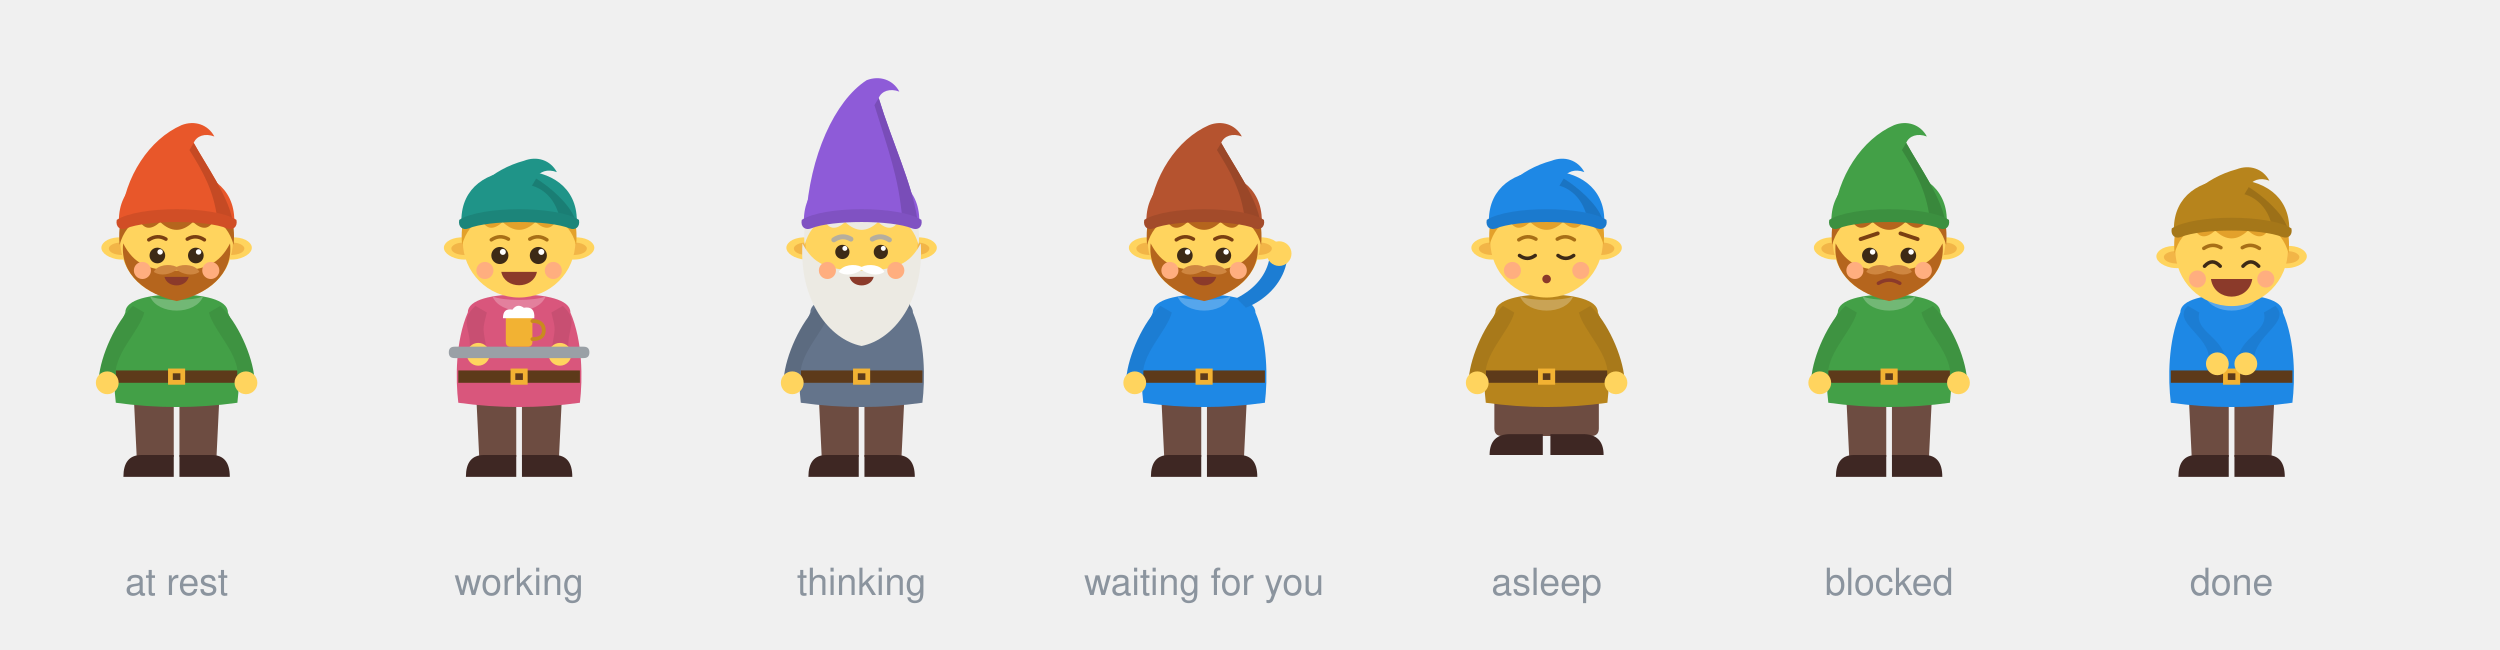
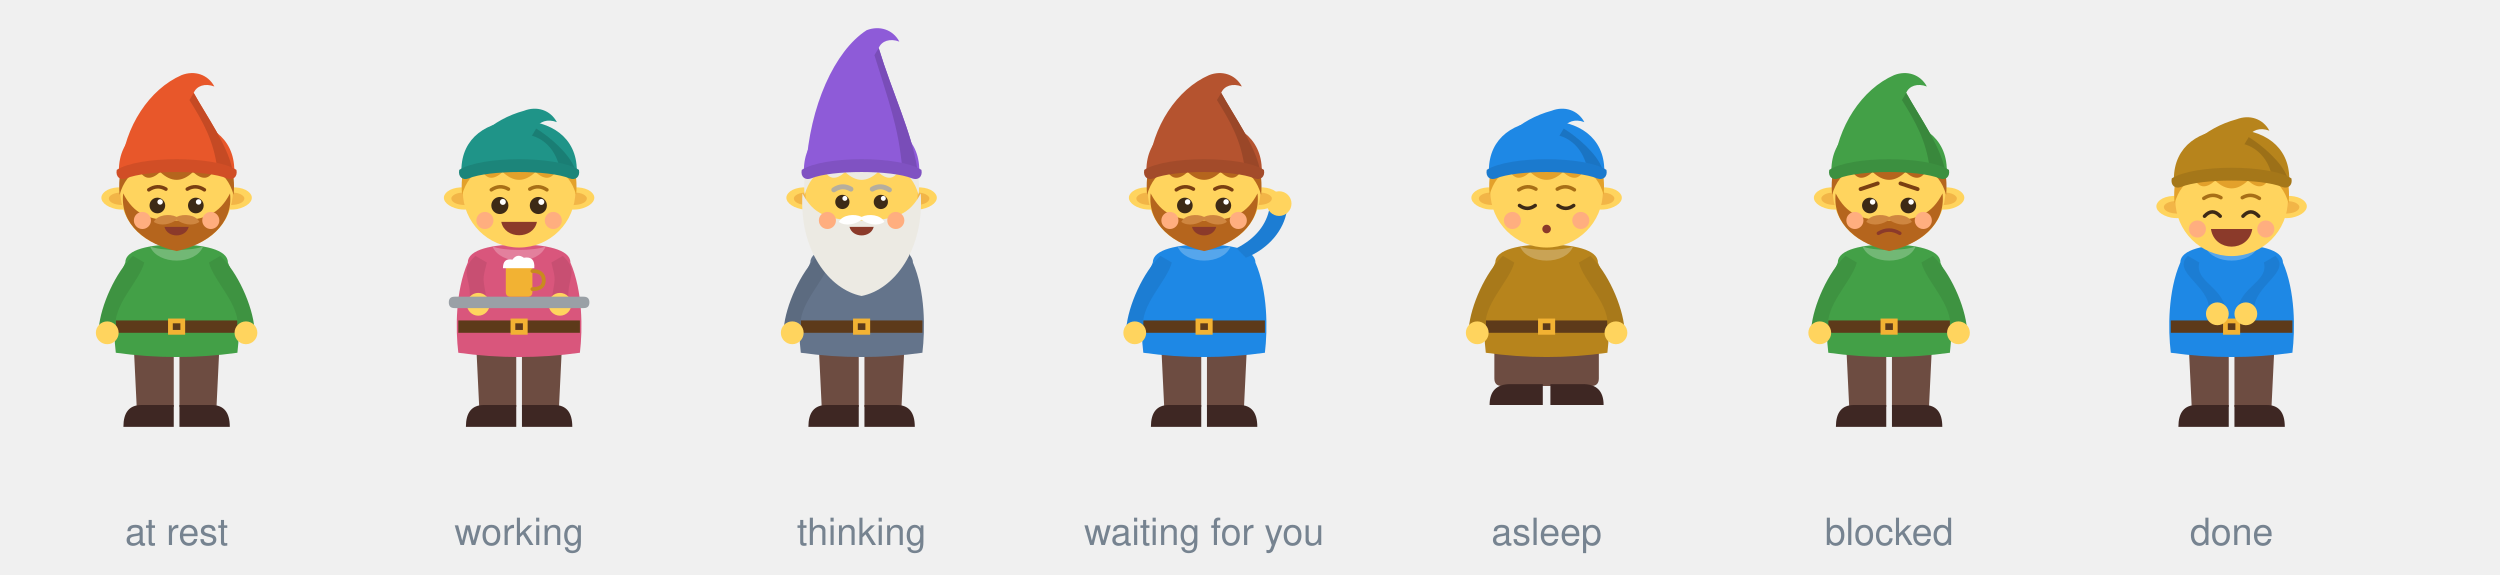
- <svg xmlns="http://www.w3.org/2000/svg" viewBox="0 0 1000 260" role="img" aria-label="Seven Heinzelmännchen showing what they are up to: at rest, working, thinking, waiting for you, asleep, blocked and done">
+ <svg xmlns="http://www.w3.org/2000/svg" viewBox="0 20 1000 230" role="img" aria-label="Seven Heinzelmännchen showing what they are up to: at rest, working, thinking, waiting for you, asleep, blocked and done">
  <g transform="translate(22 30) scale(0.19)">
    <path d="M166 680 H250 V804 H172 Z" fill="#6D4C41" />
    <path d="M346 680 H262 V804 H340 Z" fill="#6D4C41" />
    <path d="M144 846 Q144 800 182 800 H250 V846 Z" fill="#3E2723" />
    <path d="M368 846 Q368 800 330 800 H262 V846 Z" fill="#3E2723" />
    <path d="M148 500 C148 472 202 462 256 462 C310 462 364 472 364 500 C390 560 390 640 384 690 Q256 708 128 690 C122 640 122 560 148 500 Z" fill="#43A047" />
    <path d="M200 466 C216 506 296 506 312 466 C290 476 222 476 200 466 Z" fill="#72B875" />
    <path d="M128 622 H384 V648 H128 Z" fill="#5D3A1A" />
    <path d="M238 618 H274 V652 H238 Z M248 628 V642 H264 V628 Z" fill="#F2B233" />
    <path d="M164 486 C128 520 96 590 92 640 L128 640 C120 590 178 540 188 500 Z" fill="#3E9341" />
    <circle cx="110" cy="648" r="24" fill="#FFD45E" />
    <path d="M348 486 C384 520 416 590 420 640 L384 640 C392 590 334 540 324 500 Z" fill="#3E9341" />
    <circle cx="402" cy="648" r="24" fill="#FFD45E" />
    <g transform="matrix(0.75 0 0 0.75 64 173)">
      <path d="M112 226 C82 222 54 230 46 248 C40 264 58 280 86 286 C98 288 108 288 114 286 Z" fill="#FFD45E" />
      <path d="M400 226 C430 222 458 230 466 248 C472 264 454 280 426 286 C414 288 404 288 398 286 Z" fill="#FFD45E" />
      <path d="M108 240 C88 238 70 244 66 254 C64 264 76 272 94 274 C100 275 106 275 110 274 Z" fill="#F2B547" />
      <path d="M404 240 C424 238 442 244 446 254 C448 264 436 272 418 274 C412 275 406 275 402 274 Z" fill="#F2B547" />
      <circle cx="256" cy="236" r="158" fill="#FFD45E" />
      <path d="M96 246 C84 120 168 48 256 48 C344 48 428 120 416 246 C406 210 386 186 362 174 Q342 218 302 182 Q256 226 210 182 Q170 218 150 174 C126 186 106 210 96 246 Z" fill="#B5651D" />
      <path d="M106 242 C96 331.1 173.5 386 256 404 C338.5 386 416 331.1 406 242 C376 300 336 318 256 318 C176 318 136 300 106 242 Z" fill="#B5651D" />
      <path d="M94 178 C94 84 168 38 256 38 C344 38 418 84 418 178 Z" fill="#E8572A" />
      <path d="M100 172 C110 54.1 180 -50.7 270 -90 C306 -104 344 -92 362 -58 C336 -68 312 -60 304 -40 C342 27.9 398 106.5 412 172 Z" fill="#E8572A" />
      <path d="M304 -40 C342 27.9 398 106.5 412 172 L370 172 C360 93.4 330 41 292 -20 Z" fill="#C54A24" />
      <path d="M88 176 C150 136 362 136 424 176 C428 196 414 206 398 200 C340 176 172 176 114 200 C98 206 84 196 88 176 Z" fill="#D14E26" />
      <circle cx="160" cy="318" r="24" fill="#FFAE7F" />
      <circle cx="352" cy="318" r="24" fill="#FFAE7F" />
      <path d="M178 232 Q202 216 226 230" fill="none" stroke="#7A3F12" stroke-width="10" stroke-linecap="round" stroke-linejoin="round" />
      <path d="M286 230 Q310 216 334 232" fill="none" stroke="#7A3F12" stroke-width="10" stroke-linecap="round" stroke-linejoin="round" />
      <circle cx="202" cy="276" r="22" fill="#3D2A16" />
      <circle cx="310" cy="276" r="22" fill="#3D2A16" />
      <circle cx="209.7" cy="266" r="7.7" fill="#FFFFFF" />
      <circle cx="317.7" cy="266" r="7.7" fill="#FFFFFF" />
      <path d="M222 336 C230 368 282 368 290 336 Z" fill="#8B3A2A" />
      <path d="M256 308 C236 298 202 302 192 322 C212 336 240 328 256 316 C272 328 300 336 320 322 C310 302 276 298 256 308 Z" fill="#CF8640" />
    </g>
  </g>
-   <text x="70.64" y="238" text-anchor="middle" font-family="-apple-system, 'Segoe UI', Helvetica, Arial, sans-serif" font-size="15" fill="#8b949e">at rest</text>
+   <text x="70.64" y="238" text-anchor="middle" font-family="-apple-system, 'Segoe UI', Helvetica, Arial, sans-serif" font-size="15" fill="#768390">at rest</text>
  <g transform="translate(159 30) scale(0.19)">
    <path d="M166 680 H250 V804 H172 Z" fill="#6D4C41" />
    <path d="M346 680 H262 V804 H340 Z" fill="#6D4C41" />
    <path d="M144 846 Q144 800 182 800 H250 V846 Z" fill="#3E2723" />
    <path d="M368 846 Q368 800 330 800 H262 V846 Z" fill="#3E2723" />
    <path d="M148 500 C148 472 202 462 256 462 C310 462 364 472 364 500 C390 560 390 640 384 690 Q256 708 128 690 C122 640 122 560 148 500 Z" fill="#D9567C" />
    <path d="M200 466 C216 506 296 506 312 466 C290 476 222 476 200 466 Z" fill="#E3809D" />
    <path d="M128 622 H384 V648 H128 Z" fill="#5D3A1A" />
    <path d="M238 618 H274 V652 H238 Z M248 628 V642 H264 V628 Z" fill="#F2B233" />
    <path d="M164 486 C128 520 156 530 152 580 L188 580 C180 530 178 540 188 500 Z" fill="#C84F72" />
    <circle cx="170" cy="588" r="24" fill="#FFD45E" />
    <path d="M348 486 C384 520 356 530 360 580 L324 580 C332 530 334 540 324 500 Z" fill="#C84F72" />
    <circle cx="342" cy="588" r="24" fill="#FFD45E" />
    <path d="M120 572 H392 Q404 572 404 584 Q404 596 392 596 H120 Q108 596 108 584 Q108 572 120 572 Z" fill="#9AA0A6" />
    <path d="M228 506 H284 V562 Q284 572 274 572 H238 Q228 572 228 562 Z" fill="#F2B233" />
    <path d="M284 518 Q308 518 308 538 Q308 556 284 556" fill="none" stroke="#C98A1E" stroke-width="8" stroke-linecap="round" stroke-linejoin="round" />
    <path d="M222 512 Q222 490 242 494 Q252 480 266 490 Q290 486 288 512 Z" fill="#FFFFFF" />
    <g transform="matrix(0.75 0 0 0.75 64 173)">
      <path d="M112 226 C82 222 54 230 46 248 C40 264 58 280 86 286 C98 288 108 288 114 286 Z" fill="#FFD45E" />
      <path d="M400 226 C430 222 458 230 466 248 C472 264 454 280 426 286 C414 288 404 288 398 286 Z" fill="#FFD45E" />
      <path d="M108 240 C88 238 70 244 66 254 C64 264 76 272 94 274 C100 275 106 275 110 274 Z" fill="#F2B547" />
      <path d="M404 240 C424 238 442 244 446 254 C448 264 436 272 418 274 C412 275 406 275 402 274 Z" fill="#F2B547" />
      <circle cx="256" cy="236" r="158" fill="#FFD45E" />
      <path d="M96 246 C84 120 168 48 256 48 C344 48 428 120 416 246 C406 210 386 186 362 174 Q342 218 302 182 Q256 226 210 182 Q170 218 150 174 C126 186 106 210 96 246 Z" fill="#E3A12B" />
      <path d="M94 178 C94 84 168 38 256 38 C344 38 418 84 418 178 Z" fill="#1F9488" />
      <path d="M100 172 C110 99.1 180 34.3 270 10 C306 -4 344 8 362 42 C336 32 312 40 304 60 C342 82.9 398 131.5 412 172 Z" fill="#1F9488" />
      <path d="M304 60 C342 82.9 398 131.5 412 172 L370 172 C360 123.4 330 91 292 80 Z" fill="#1A7E74" />
      <path d="M88 176 C150 136 362 136 424 176 C428 196 414 206 398 200 C340 176 172 176 114 200 C98 206 84 196 88 176 Z" fill="#1C857A" />
      <circle cx="160" cy="318" r="24" fill="#FFAE7F" />
      <circle cx="352" cy="318" r="24" fill="#FFAE7F" />
      <path d="M178 232 Q202 216 226 230" fill="none" stroke="#A86F17" stroke-width="10" stroke-linecap="round" stroke-linejoin="round" />
      <path d="M286 230 Q310 216 334 232" fill="none" stroke="#A86F17" stroke-width="10" stroke-linecap="round" stroke-linejoin="round" />
      <circle cx="202" cy="276" r="24" fill="#3D2A16" />
      <circle cx="310" cy="276" r="24" fill="#3D2A16" />
      <circle cx="210.4" cy="266" r="8.4" fill="#FFFFFF" />
      <circle cx="318.4" cy="266" r="8.4" fill="#FFFFFF" />
      <path d="M206 322 C216 372 296 372 306 322 Z" fill="#8B3A2A" />
    </g>
  </g>
-   <text x="207.64" y="238" text-anchor="middle" font-family="-apple-system, 'Segoe UI', Helvetica, Arial, sans-serif" font-size="15" fill="#8b949e">working</text>
+   <text x="207.64" y="238" text-anchor="middle" font-family="-apple-system, 'Segoe UI', Helvetica, Arial, sans-serif" font-size="15" fill="#768390">working</text>
  <g transform="translate(296 30) scale(0.19)">
    <path d="M166 680 H250 V804 H172 Z" fill="#6D4C41" />
    <path d="M346 680 H262 V804 H340 Z" fill="#6D4C41" />
    <path d="M144 846 Q144 800 182 800 H250 V846 Z" fill="#3E2723" />
    <path d="M368 846 Q368 800 330 800 H262 V846 Z" fill="#3E2723" />
    <path d="M148 500 C148 472 202 462 256 462 C310 462 364 472 364 500 C390 560 390 640 384 690 Q256 708 128 690 C122 640 122 560 148 500 Z" fill="#64748B" />
    <path d="M200 466 C216 506 296 506 312 466 C290 476 222 476 200 466 Z" fill="#8B97A8" />
    <path d="M128 622 H384 V648 H128 Z" fill="#5D3A1A" />
    <path d="M238 618 H274 V652 H238 Z M248 628 V642 H264 V628 Z" fill="#F2B233" />
    <path d="M164 486 C128 520 96 590 92 640 L128 640 C120 590 178 540 188 500 Z" fill="#5C6B80" />
    <circle cx="110" cy="648" r="24" fill="#FFD45E" />
    <path d="M348 486 C384 520 320 402 324 452 L288 452 C296 402 334 540 324 500 Z" fill="#5C6B80" />
    <circle cx="306" cy="460" r="24" fill="#FFD45E" />
    <g transform="matrix(0.75 0 0 0.75 64 173)">
      <path d="M112 226 C82 222 54 230 46 248 C40 264 58 280 86 286 C98 288 108 288 114 286 Z" fill="#FFD45E" />
      <path d="M400 226 C430 222 458 230 466 248 C472 264 454 280 426 286 C414 288 404 288 398 286 Z" fill="#FFD45E" />
      <path d="M108 240 C88 238 70 244 66 254 C64 264 76 272 94 274 C100 275 106 275 110 274 Z" fill="#F2B547" />
      <path d="M404 240 C424 238 442 244 446 254 C448 264 436 272 418 274 C412 275 406 275 402 274 Z" fill="#F2B547" />
      <circle cx="256" cy="236" r="158" fill="#FFD45E" />
      <path d="M96 246 C84 120 168 48 256 48 C344 48 428 120 416 246 C406 210 386 186 362 174 Q342 218 302 182 Q256 226 210 182 Q170 218 150 174 C126 186 106 210 96 246 Z" fill="#ECEAE3" />
      <path d="M90 242 C80 400.4 164.7 512 256 530 C347.3 512 432 400.4 422 242 C392 300 352 318 256 318 C160 318 120 300 90 242 Z" fill="#ECEAE3" />
      <path d="M94 178 C94 84 168 38 256 38 C344 38 418 84 418 178 Z" fill="#8E5BD8" />
      <path d="M100 172 C110 -2.6 180 -157.8 270 -216 C306 -230 344 -218 362 -184 C336 -194 312 -186 304 -166 C342 -41.4 398 75 412 172 Z" fill="#8E5BD8" />
      <path d="M304 -166 C342 -41.4 398 75 412 172 L370 172 C360 55.6 330 -22 292 -146 Z" fill="#794DB8" />
      <path d="M88 176 C150 136 362 136 424 176 C428 196 414 206 398 200 C340 176 172 176 114 200 C98 206 84 196 88 176 Z" fill="#8052C2" />
      <circle cx="160" cy="318" r="24" fill="#FFAE7F" />
      <circle cx="352" cy="318" r="24" fill="#FFAE7F" />
      <path d="M178 232 Q202 216 226 230" fill="none" stroke="#B5AE9E" stroke-width="14" stroke-linecap="round" stroke-linejoin="round" />
      <path d="M286 230 Q310 216 334 232" fill="none" stroke="#B5AE9E" stroke-width="14" stroke-linecap="round" stroke-linejoin="round" />
      <circle cx="202" cy="266" r="20" fill="#3D2A16" />
      <circle cx="310" cy="266" r="20" fill="#3D2A16" />
      <circle cx="209" cy="256" r="7" fill="#FFFFFF" />
      <circle cx="317" cy="256" r="7" fill="#FFFFFF" />
      <path d="M222 336 C230 368 282 368 290 336 Z" fill="#8B3A2A" />
      <path d="M256 308 C236 298 202 302 192 322 C212 336 240 328 256 316 C272 328 300 336 320 322 C310 302 276 298 256 308 Z" fill="#FFFFFF" />
    </g>
  </g>
-   <text x="344.64" y="238" text-anchor="middle" font-family="-apple-system, 'Segoe UI', Helvetica, Arial, sans-serif" font-size="15" fill="#8b949e">thinking</text>
+   <text x="344.64" y="238" text-anchor="middle" font-family="-apple-system, 'Segoe UI', Helvetica, Arial, sans-serif" font-size="15" fill="#768390">thinking</text>
  <g transform="translate(433 30) scale(0.19)">
    <path d="M166 680 H250 V804 H172 Z" fill="#6D4C41" />
    <path d="M346 680 H262 V804 H340 Z" fill="#6D4C41" />
    <path d="M144 846 Q144 800 182 800 H250 V846 Z" fill="#3E2723" />
    <path d="M368 846 Q368 800 330 800 H262 V846 Z" fill="#3E2723" />
    <path d="M148 500 C148 472 202 462 256 462 C310 462 364 472 364 500 C390 560 390 640 384 690 Q256 708 128 690 C122 640 122 560 148 500 Z" fill="#1E88E5" />
    <path d="M200 466 C216 506 296 506 312 466 C290 476 222 476 200 466 Z" fill="#56A6EC" />
    <path d="M128 622 H384 V648 H128 Z" fill="#5D3A1A" />
    <path d="M238 618 H274 V652 H238 Z M248 628 V642 H264 V628 Z" fill="#F2B233" />
    <path d="M164 486 C128 520 96 590 92 640 L128 640 C120 590 178 540 188 500 Z" fill="#1C7DD3" />
    <circle cx="110" cy="648" r="24" fill="#FFD45E" />
    <path d="M344 490 C394 470 424 430 430 392 L394 384 C388 420 364 450 324 470 Z" fill="#1C7DD3" />
    <circle cx="414" cy="376" r="26" fill="#FFD45E" />
    <g transform="matrix(0.75 0 0 0.75 64 173)">
      <path d="M112 226 C82 222 54 230 46 248 C40 264 58 280 86 286 C98 288 108 288 114 286 Z" fill="#FFD45E" />
      <path d="M400 226 C430 222 458 230 466 248 C472 264 454 280 426 286 C414 288 404 288 398 286 Z" fill="#FFD45E" />
      <path d="M108 240 C88 238 70 244 66 254 C64 264 76 272 94 274 C100 275 106 275 110 274 Z" fill="#F2B547" />
      <path d="M404 240 C424 238 442 244 446 254 C448 264 436 272 418 274 C412 275 406 275 402 274 Z" fill="#F2B547" />
      <circle cx="256" cy="236" r="158" fill="#FFD45E" />
      <path d="M96 246 C84 120 168 48 256 48 C344 48 428 120 416 246 C406 210 386 186 362 174 Q342 218 302 182 Q256 226 210 182 Q170 218 150 174 C126 186 106 210 96 246 Z" fill="#B5651D" />
      <path d="M106 242 C96 331.1 173.5 386 256 404 C338.5 386 416 331.1 406 242 C376 300 336 318 256 318 C176 318 136 300 106 242 Z" fill="#B5651D" />
      <path d="M94 178 C94 84 168 38 256 38 C344 38 418 84 418 178 Z" fill="#B5532F" />
      <path d="M100 172 C110 54.1 180 -50.7 270 -90 C306 -104 344 -92 362 -58 C336 -68 312 -60 304 -40 C342 27.9 398 106.5 412 172 Z" fill="#B5532F" />
      <path d="M304 -40 C342 27.9 398 106.5 412 172 L370 172 C360 93.4 330 41 292 -20 Z" fill="#9A4728" />
      <path d="M88 176 C150 136 362 136 424 176 C428 196 414 206 398 200 C340 176 172 176 114 200 C98 206 84 196 88 176 Z" fill="#A34B2A" />
      <circle cx="160" cy="318" r="24" fill="#FFAE7F" />
      <circle cx="352" cy="318" r="24" fill="#FFAE7F" />
      <path d="M178 232 Q202 216 226 230" fill="none" stroke="#7A3F12" stroke-width="10" stroke-linecap="round" stroke-linejoin="round" />
      <path d="M286 230 Q310 216 334 232" fill="none" stroke="#7A3F12" stroke-width="10" stroke-linecap="round" stroke-linejoin="round" />
      <circle cx="202" cy="276" r="22" fill="#3D2A16" />
      <circle cx="310" cy="276" r="22" fill="#3D2A16" />
      <circle cx="209.7" cy="266" r="7.7" fill="#FFFFFF" />
      <circle cx="317.7" cy="266" r="7.7" fill="#FFFFFF" />
      <path d="M222 336 C230 368 282 368 290 336 Z" fill="#8B3A2A" />
      <path d="M256 308 C236 298 202 302 192 322 C212 336 240 328 256 316 C272 328 300 336 320 322 C310 302 276 298 256 308 Z" fill="#CF8640" />
    </g>
  </g>
-   <text x="481.64" y="238" text-anchor="middle" font-family="-apple-system, 'Segoe UI', Helvetica, Arial, sans-serif" font-size="15" fill="#8b949e">waiting for you</text>
+   <text x="481.64" y="238" text-anchor="middle" font-family="-apple-system, 'Segoe UI', Helvetica, Arial, sans-serif" font-size="15" fill="#768390">waiting for you</text>
  <g transform="translate(570 30) scale(0.19)">
    <path d="M146 680 H366 V744 Q366 760 350 760 H162 Q146 760 146 744 Z" fill="#6D4C41" />
    <path d="M136 800 Q136 756 180 756 H248 V800 Z" fill="#3E2723" />
    <path d="M376 800 Q376 756 332 756 H264 V800 Z" fill="#3E2723" />
    <path d="M148 500 C148 472 202 462 256 462 C310 462 364 472 364 500 C390 560 390 640 384 690 Q256 708 128 690 C122 640 122 560 148 500 Z" fill="#B7841C" />
    <path d="M200 466 C216 506 296 506 312 466 C290 476 222 476 200 466 Z" fill="#C9A355" />
    <path d="M128 622 H384 V648 H128 Z" fill="#5D3A1A" />
    <path d="M238 618 H274 V652 H238 Z M248 628 V642 H264 V628 Z" fill="#F2B233" />
    <path d="M164 486 C128 520 96 590 92 640 L128 640 C120 590 178 540 188 500 Z" fill="#A8791A" />
    <circle cx="110" cy="648" r="24" fill="#FFD45E" />
    <path d="M348 486 C384 520 416 590 420 640 L384 640 C392 590 334 540 324 500 Z" fill="#A8791A" />
    <circle cx="402" cy="648" r="24" fill="#FFD45E" />
    <g transform="matrix(0.75 0 0 0.75 64 173)">
      <path d="M112 226 C82 222 54 230 46 248 C40 264 58 280 86 286 C98 288 108 288 114 286 Z" fill="#FFD45E" />
      <path d="M400 226 C430 222 458 230 466 248 C472 264 454 280 426 286 C414 288 404 288 398 286 Z" fill="#FFD45E" />
      <path d="M108 240 C88 238 70 244 66 254 C64 264 76 272 94 274 C100 275 106 275 110 274 Z" fill="#F2B547" />
      <path d="M404 240 C424 238 442 244 446 254 C448 264 436 272 418 274 C412 275 406 275 402 274 Z" fill="#F2B547" />
      <circle cx="256" cy="236" r="158" fill="#FFD45E" />
      <path d="M96 246 C84 120 168 48 256 48 C344 48 428 120 416 246 C406 210 386 186 362 174 Q342 218 302 182 Q256 226 210 182 Q170 218 150 174 C126 186 106 210 96 246 Z" fill="#E3A12B" />
      <path d="M94 178 C94 84 168 38 256 38 C344 38 418 84 418 178 Z" fill="#1E88E5" />
      <path d="M100 172 C110 99.1 180 34.3 270 10 C306 -4 344 8 362 42 C336 32 312 40 304 60 C342 82.9 398 131.5 412 172 Z" fill="#1E88E5" />
      <path d="M304 60 C342 82.9 398 131.5 412 172 L370 172 C360 123.4 330 91 292 80 Z" fill="#1A74C3" />
      <path d="M88 176 C150 136 362 136 424 176 C428 196 414 206 398 200 C340 176 172 176 114 200 C98 206 84 196 88 176 Z" fill="#1B7ACE" />
      <circle cx="160" cy="318" r="24" fill="#FFAE7F" />
      <circle cx="352" cy="318" r="24" fill="#FFAE7F" />
      <path d="M178 232 Q202 216 226 230" fill="none" stroke="#A86F17" stroke-width="10" stroke-linecap="round" stroke-linejoin="round" />
      <path d="M286 230 Q310 216 334 232" fill="none" stroke="#A86F17" stroke-width="10" stroke-linecap="round" stroke-linejoin="round" />
      <path d="M180 276 Q202 292 224 276" fill="none" stroke="#3D2A16" stroke-width="10" stroke-linecap="round" stroke-linejoin="round" />
      <path d="M288 276 Q310 292 332 276" fill="none" stroke="#3D2A16" stroke-width="10" stroke-linecap="round" stroke-linejoin="round" />
      <circle cx="256" cy="342" r="12" fill="#8B3A2A" />
    </g>
  </g>
-   <text x="618.64" y="238" text-anchor="middle" font-family="-apple-system, 'Segoe UI', Helvetica, Arial, sans-serif" font-size="15" fill="#8b949e">asleep</text>
+   <text x="618.64" y="238" text-anchor="middle" font-family="-apple-system, 'Segoe UI', Helvetica, Arial, sans-serif" font-size="15" fill="#768390">asleep</text>
  <g transform="translate(707 30) scale(0.19)">
    <path d="M166 680 H250 V804 H172 Z" fill="#6D4C41" />
    <path d="M346 680 H262 V804 H340 Z" fill="#6D4C41" />
    <path d="M144 846 Q144 800 182 800 H250 V846 Z" fill="#3E2723" />
    <path d="M368 846 Q368 800 330 800 H262 V846 Z" fill="#3E2723" />
    <path d="M148 500 C148 472 202 462 256 462 C310 462 364 472 364 500 C390 560 390 640 384 690 Q256 708 128 690 C122 640 122 560 148 500 Z" fill="#43A047" />
    <path d="M200 466 C216 506 296 506 312 466 C290 476 222 476 200 466 Z" fill="#72B875" />
    <path d="M128 622 H384 V648 H128 Z" fill="#5D3A1A" />
    <path d="M238 618 H274 V652 H238 Z M248 628 V642 H264 V628 Z" fill="#F2B233" />
    <path d="M164 486 C128 520 96 590 92 640 L128 640 C120 590 178 540 188 500 Z" fill="#3E9341" />
    <circle cx="110" cy="648" r="24" fill="#FFD45E" />
    <path d="M348 486 C384 520 416 590 420 640 L384 640 C392 590 334 540 324 500 Z" fill="#3E9341" />
    <circle cx="402" cy="648" r="24" fill="#FFD45E" />
    <g transform="matrix(0.75 0 0 0.75 64 173)">
      <path d="M112 226 C82 222 54 230 46 248 C40 264 58 280 86 286 C98 288 108 288 114 286 Z" fill="#FFD45E" />
      <path d="M400 226 C430 222 458 230 466 248 C472 264 454 280 426 286 C414 288 404 288 398 286 Z" fill="#FFD45E" />
      <path d="M108 240 C88 238 70 244 66 254 C64 264 76 272 94 274 C100 275 106 275 110 274 Z" fill="#F2B547" />
      <path d="M404 240 C424 238 442 244 446 254 C448 264 436 272 418 274 C412 275 406 275 402 274 Z" fill="#F2B547" />
      <circle cx="256" cy="236" r="158" fill="#FFD45E" />
      <path d="M96 246 C84 120 168 48 256 48 C344 48 428 120 416 246 C406 210 386 186 362 174 Q342 218 302 182 Q256 226 210 182 Q170 218 150 174 C126 186 106 210 96 246 Z" fill="#B5651D" />
      <path d="M106 242 C96 331.1 173.5 386 256 404 C338.5 386 416 331.1 406 242 C376 300 336 318 256 318 C176 318 136 300 106 242 Z" fill="#B5651D" />
      <path d="M94 178 C94 84 168 38 256 38 C344 38 418 84 418 178 Z" fill="#43A047" />
      <path d="M100 172 C110 54.1 180 -50.7 270 -90 C306 -104 344 -92 362 -58 C336 -68 312 -60 304 -40 C342 27.9 398 106.5 412 172 Z" fill="#43A047" />
      <path d="M304 -40 C342 27.9 398 106.5 412 172 L370 172 C360 93.4 330 41 292 -20 Z" fill="#39883C" />
      <path d="M88 176 C150 136 362 136 424 176 C428 196 414 206 398 200 C340 176 172 176 114 200 C98 206 84 196 88 176 Z" fill="#3C9040" />
      <circle cx="160" cy="318" r="24" fill="#FFAE7F" />
      <circle cx="352" cy="318" r="24" fill="#FFAE7F" />
      <path d="M176 230 L224 214" fill="none" stroke="#7A3F12" stroke-width="11" stroke-linecap="round" stroke-linejoin="round" />
      <path d="M288 214 L336 230" fill="none" stroke="#7A3F12" stroke-width="11" stroke-linecap="round" stroke-linejoin="round" />
      <circle cx="202" cy="276" r="22" fill="#3D2A16" />
      <circle cx="310" cy="276" r="22" fill="#3D2A16" />
      <circle cx="209.7" cy="266" r="7.7" fill="#FFFFFF" />
      <circle cx="317.7" cy="266" r="7.7" fill="#FFFFFF" />
      <path d="M226 354 Q256 336 286 354" fill="none" stroke="#8B3A2A" stroke-width="10" stroke-linecap="round" stroke-linejoin="round" />
      <path d="M256 308 C236 298 202 302 192 322 C212 336 240 328 256 316 C272 328 300 336 320 322 C310 302 276 298 256 308 Z" fill="#CF8640" />
    </g>
  </g>
-   <text x="755.64" y="238" text-anchor="middle" font-family="-apple-system, 'Segoe UI', Helvetica, Arial, sans-serif" font-size="15" fill="#8b949e">blocked</text>
+   <text x="755.64" y="238" text-anchor="middle" font-family="-apple-system, 'Segoe UI', Helvetica, Arial, sans-serif" font-size="15" fill="#768390">blocked</text>
  <g transform="translate(844 30) scale(0.19)">
    <path d="M166 680 H250 V804 H172 Z" fill="#6D4C41" />
    <path d="M346 680 H262 V804 H340 Z" fill="#6D4C41" />
    <path d="M144 846 Q144 800 182 800 H250 V846 Z" fill="#3E2723" />
    <path d="M368 846 Q368 800 330 800 H262 V846 Z" fill="#3E2723" />
    <path d="M148 500 C148 472 202 462 256 462 C310 462 364 472 364 500 C390 560 390 640 384 690 Q256 708 128 690 C122 640 122 560 148 500 Z" fill="#1E88E5" />
    <path d="M200 466 C216 506 296 506 312 466 C290 476 222 476 200 466 Z" fill="#56A6EC" />
    <path d="M128 622 H384 V648 H128 Z" fill="#5D3A1A" />
    <path d="M238 618 H274 V652 H238 Z M248 628 V642 H264 V628 Z" fill="#F2B233" />
    <path d="M164 486 C128 520 212 550 208 600 L244 600 C236 550 178 540 188 500 Z" fill="#1C7DD3" />
    <circle cx="226" cy="608" r="24" fill="#FFD45E" />
    <path d="M348 486 C384 520 300 550 304 600 L268 600 C276 550 334 540 324 500 Z" fill="#1C7DD3" />
    <circle cx="286" cy="608" r="24" fill="#FFD45E" />
    <g transform="matrix(0.75 0 0 0.75 64 191)">
      <path d="M112 226 C82 222 54 230 46 248 C40 264 58 280 86 286 C98 288 108 288 114 286 Z" fill="#FFD45E" />
      <path d="M400 226 C430 222 458 230 466 248 C472 264 454 280 426 286 C414 288 404 288 398 286 Z" fill="#FFD45E" />
      <path d="M108 240 C88 238 70 244 66 254 C64 264 76 272 94 274 C100 275 106 275 110 274 Z" fill="#F2B547" />
      <path d="M404 240 C424 238 442 244 446 254 C448 264 436 272 418 274 C412 275 406 275 402 274 Z" fill="#F2B547" />
      <circle cx="256" cy="236" r="158" fill="#FFD45E" />
      <path d="M96 246 C84 120 168 48 256 48 C344 48 428 120 416 246 C406 210 386 186 362 174 Q342 218 302 182 Q256 226 210 182 Q170 218 150 174 C126 186 106 210 96 246 Z" fill="#E3A12B" />
      <path d="M94 178 C94 84 168 38 256 38 C344 38 418 84 418 178 Z" fill="#B7841C" />
      <path d="M100 172 C110 99.1 180 34.3 270 10 C306 -4 344 8 362 42 C336 32 312 40 304 60 C342 82.9 398 131.5 412 172 Z" fill="#B7841C" />
      <path d="M304 60 C342 82.9 398 131.5 412 172 L370 172 C360 123.4 330 91 292 80 Z" fill="#9C7018" />
      <path d="M88 176 C150 136 362 136 424 176 C428 196 414 206 398 200 C340 176 172 176 114 200 C98 206 84 196 88 176 Z" fill="#A57719" />
      <circle cx="160" cy="318" r="24" fill="#FFAE7F" />
      <circle cx="352" cy="318" r="24" fill="#FFAE7F" />
      <path d="M178 232 Q202 216 226 230" fill="none" stroke="#A86F17" stroke-width="10" stroke-linecap="round" stroke-linejoin="round" />
      <path d="M286 230 Q310 216 334 232" fill="none" stroke="#A86F17" stroke-width="10" stroke-linecap="round" stroke-linejoin="round" />
      <path d="M180 282 Q202 258 224 282" fill="none" stroke="#3D2A16" stroke-width="10" stroke-linecap="round" stroke-linejoin="round" />
      <path d="M288 282 Q310 258 332 282" fill="none" stroke="#3D2A16" stroke-width="10" stroke-linecap="round" stroke-linejoin="round" />
      <path d="M198 318 C208 384 304 384 314 318 Z" fill="#8B3A2A" />
    </g>
  </g>
-   <text x="892.64" y="238" text-anchor="middle" font-family="-apple-system, 'Segoe UI', Helvetica, Arial, sans-serif" font-size="15" fill="#8b949e">done</text>
+   <text x="892.64" y="238" text-anchor="middle" font-family="-apple-system, 'Segoe UI', Helvetica, Arial, sans-serif" font-size="15" fill="#768390">done</text>
</svg>
